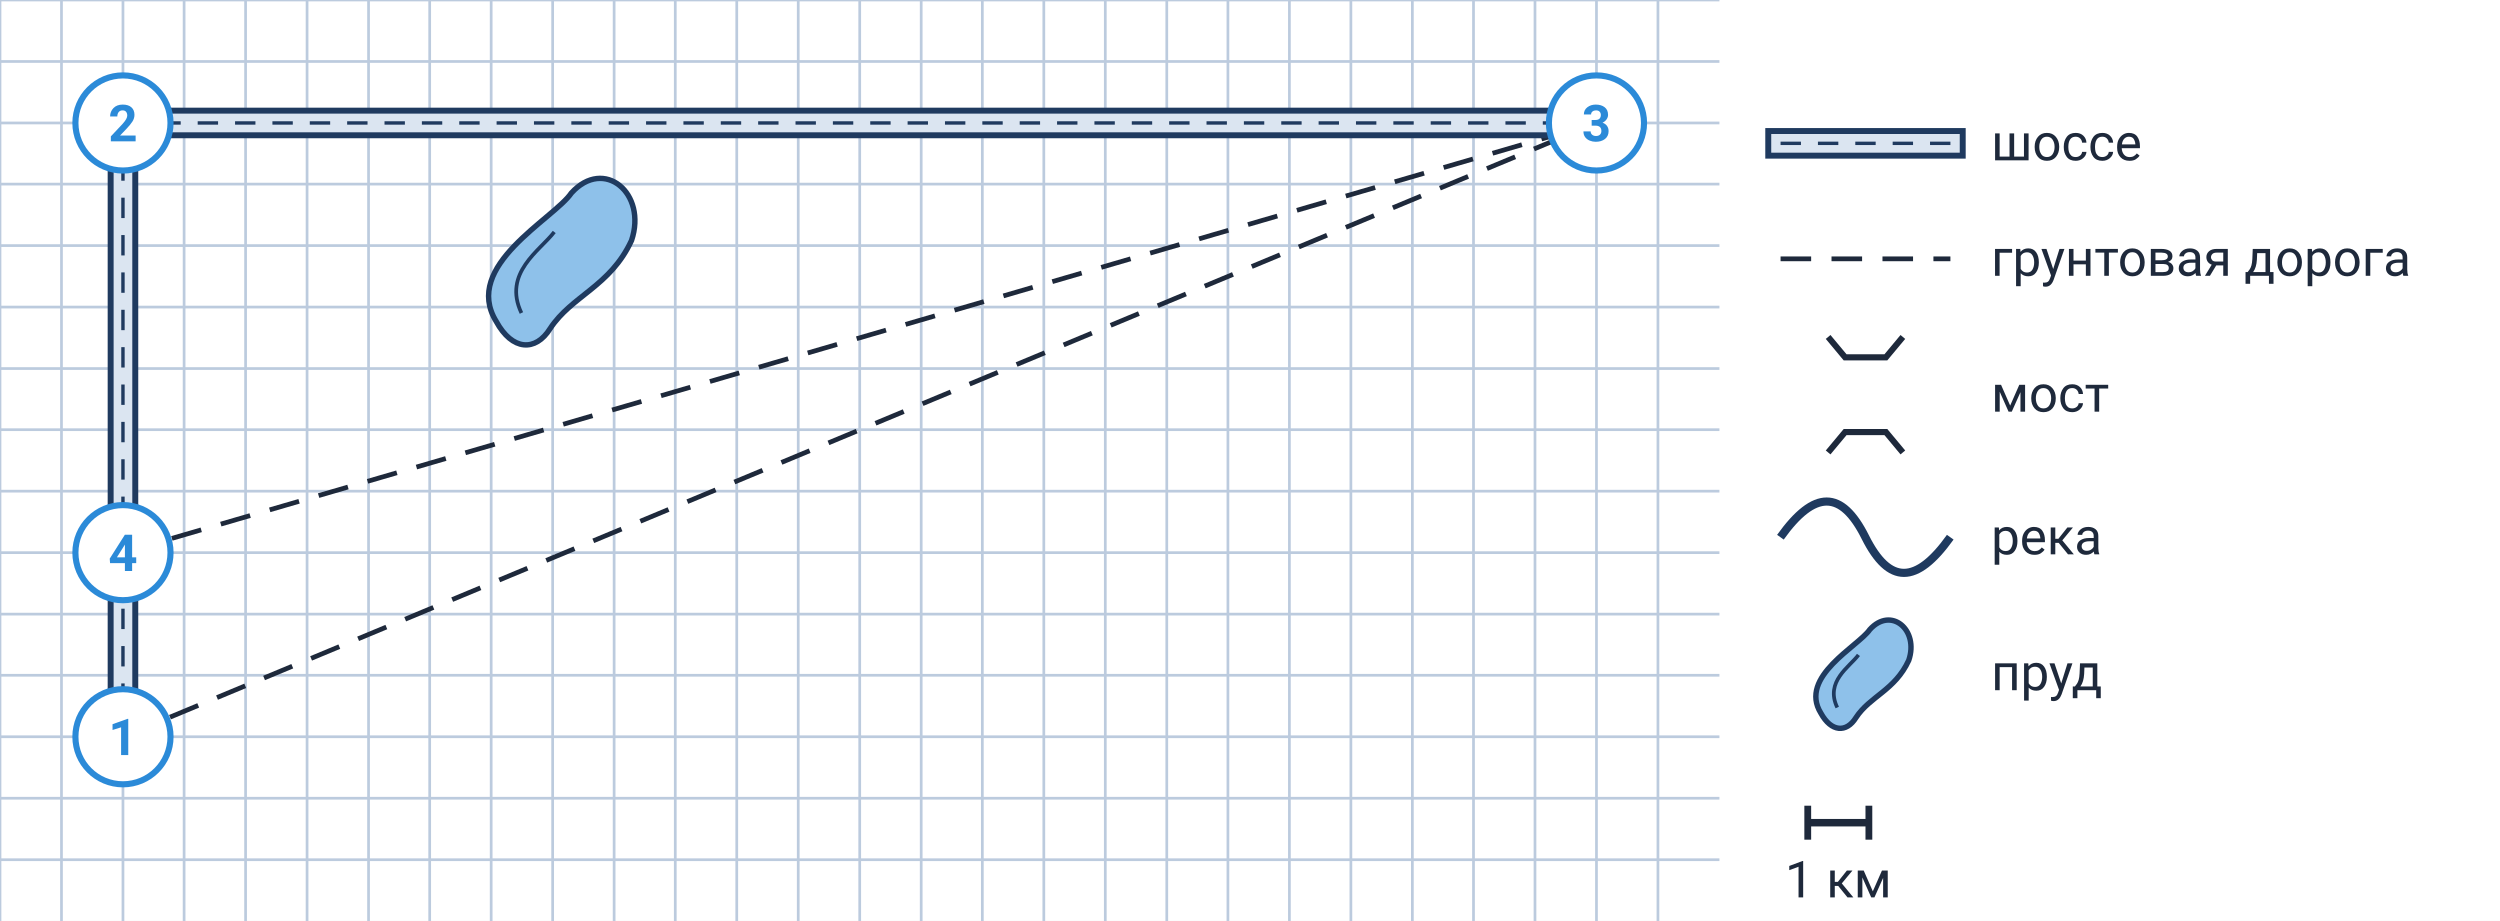
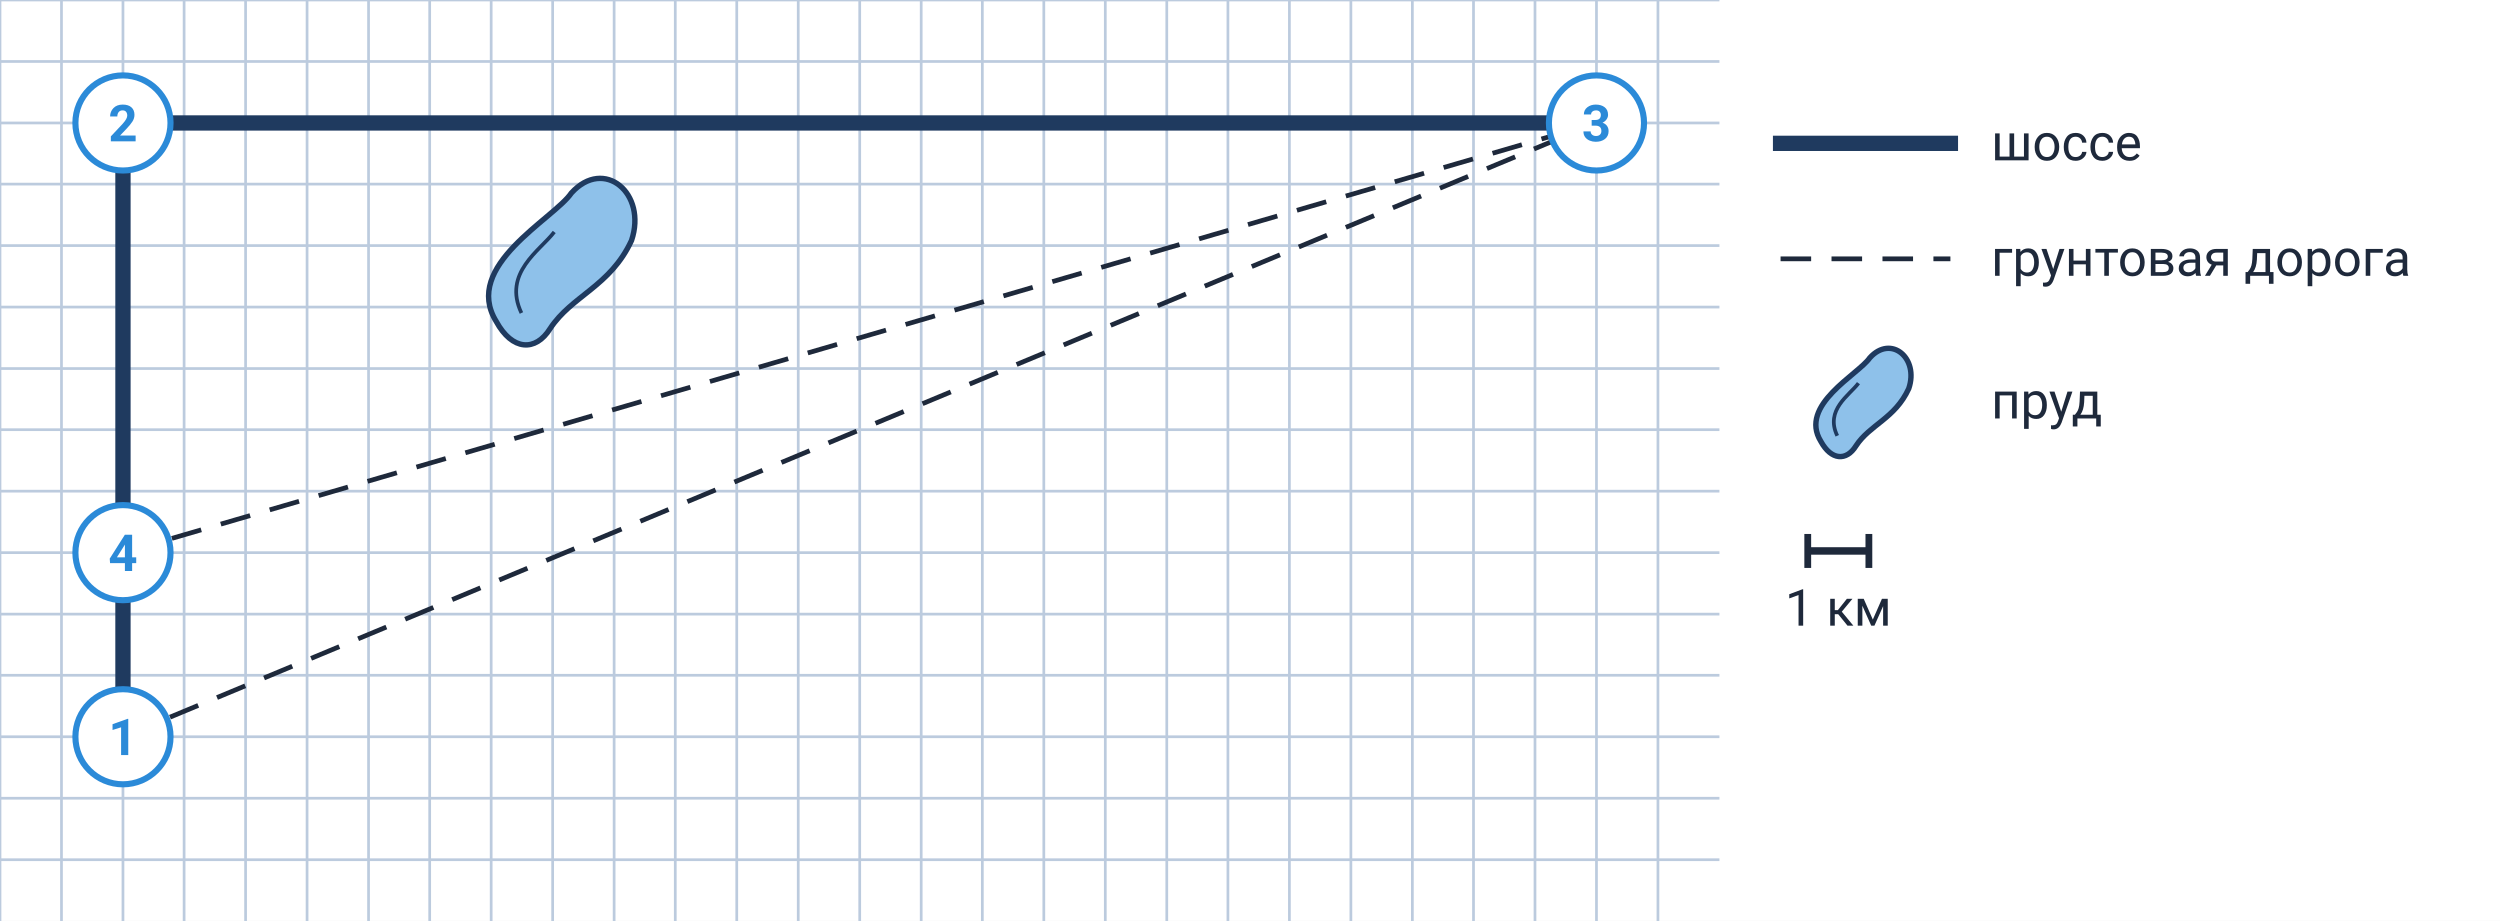
<svg xmlns="http://www.w3.org/2000/svg" viewBox="0 0 736 271" width="736" height="271">
  <rect width="736" height="271" fill="white" />
  <rect width="736" height="271" fill="white" />
  <line x1="0.0" y1="0.0" x2="0.0" y2="271.2" stroke="#bccbde" stroke-width="0.8" stroke-linecap="butt" />
  <line x1="18.1" y1="0.0" x2="18.1" y2="271.2" stroke="#bccbde" stroke-width="0.8" stroke-linecap="butt" />
  <line x1="36.2" y1="0.0" x2="36.2" y2="271.2" stroke="#bccbde" stroke-width="0.8" stroke-linecap="butt" />
  <line x1="54.2" y1="0.0" x2="54.2" y2="271.2" stroke="#bccbde" stroke-width="0.8" stroke-linecap="butt" />
  <line x1="72.3" y1="0.0" x2="72.3" y2="271.2" stroke="#bccbde" stroke-width="0.8" stroke-linecap="butt" />
  <line x1="90.4" y1="0.0" x2="90.4" y2="271.2" stroke="#bccbde" stroke-width="0.8" stroke-linecap="butt" />
  <line x1="108.5" y1="0.0" x2="108.5" y2="271.2" stroke="#bccbde" stroke-width="0.8" stroke-linecap="butt" />
  <line x1="126.5" y1="0.0" x2="126.5" y2="271.2" stroke="#bccbde" stroke-width="0.8" stroke-linecap="butt" />
  <line x1="144.6" y1="0.0" x2="144.6" y2="271.2" stroke="#bccbde" stroke-width="0.8" stroke-linecap="butt" />
  <line x1="162.7" y1="0.0" x2="162.7" y2="271.2" stroke="#bccbde" stroke-width="0.8" stroke-linecap="butt" />
  <line x1="180.8" y1="0.0" x2="180.8" y2="271.2" stroke="#bccbde" stroke-width="0.8" stroke-linecap="butt" />
  <line x1="198.8" y1="0.0" x2="198.8" y2="271.2" stroke="#bccbde" stroke-width="0.8" stroke-linecap="butt" />
  <line x1="216.9" y1="0.0" x2="216.9" y2="271.2" stroke="#bccbde" stroke-width="0.8" stroke-linecap="butt" />
  <line x1="235.0" y1="0.0" x2="235.0" y2="271.2" stroke="#bccbde" stroke-width="0.8" stroke-linecap="butt" />
  <line x1="253.1" y1="0.0" x2="253.1" y2="271.2" stroke="#bccbde" stroke-width="0.8" stroke-linecap="butt" />
  <line x1="271.2" y1="0.0" x2="271.2" y2="271.2" stroke="#bccbde" stroke-width="0.8" stroke-linecap="butt" />
  <line x1="289.2" y1="0.0" x2="289.2" y2="271.2" stroke="#bccbde" stroke-width="0.8" stroke-linecap="butt" />
  <line x1="307.3" y1="0.0" x2="307.3" y2="271.2" stroke="#bccbde" stroke-width="0.8" stroke-linecap="butt" />
  <line x1="325.4" y1="0.0" x2="325.4" y2="271.2" stroke="#bccbde" stroke-width="0.8" stroke-linecap="butt" />
  <line x1="343.5" y1="0.0" x2="343.5" y2="271.2" stroke="#bccbde" stroke-width="0.8" stroke-linecap="butt" />
  <line x1="361.5" y1="0.0" x2="361.5" y2="271.2" stroke="#bccbde" stroke-width="0.8" stroke-linecap="butt" />
  <line x1="379.6" y1="0.0" x2="379.6" y2="271.2" stroke="#bccbde" stroke-width="0.8" stroke-linecap="butt" />
  <line x1="397.7" y1="0.0" x2="397.7" y2="271.2" stroke="#bccbde" stroke-width="0.8" stroke-linecap="butt" />
  <line x1="415.8" y1="0.0" x2="415.8" y2="271.2" stroke="#bccbde" stroke-width="0.8" stroke-linecap="butt" />
  <line x1="433.8" y1="0.0" x2="433.8" y2="271.2" stroke="#bccbde" stroke-width="0.8" stroke-linecap="butt" />
  <line x1="451.9" y1="0.0" x2="451.9" y2="271.2" stroke="#bccbde" stroke-width="0.8" stroke-linecap="butt" />
  <line x1="470.0" y1="0.0" x2="470.0" y2="271.2" stroke="#bccbde" stroke-width="0.8" stroke-linecap="butt" />
  <line x1="488.1" y1="0.0" x2="488.1" y2="271.2" stroke="#bccbde" stroke-width="0.8" stroke-linecap="butt" />
  <line x1="0.0" y1="0.0" x2="506.2" y2="0.0" stroke="#bccbde" stroke-width="0.8" stroke-linecap="butt" />
  <line x1="0.0" y1="18.1" x2="506.2" y2="18.1" stroke="#bccbde" stroke-width="0.8" stroke-linecap="butt" />
  <line x1="0.0" y1="36.2" x2="506.2" y2="36.2" stroke="#bccbde" stroke-width="0.8" stroke-linecap="butt" />
  <line x1="0.0" y1="54.2" x2="506.2" y2="54.2" stroke="#bccbde" stroke-width="0.8" stroke-linecap="butt" />
  <line x1="0.0" y1="72.3" x2="506.2" y2="72.3" stroke="#bccbde" stroke-width="0.8" stroke-linecap="butt" />
  <line x1="0.0" y1="90.4" x2="506.2" y2="90.4" stroke="#bccbde" stroke-width="0.8" stroke-linecap="butt" />
  <line x1="0.0" y1="108.5" x2="506.2" y2="108.5" stroke="#bccbde" stroke-width="0.8" stroke-linecap="butt" />
  <line x1="0.0" y1="126.5" x2="506.2" y2="126.5" stroke="#bccbde" stroke-width="0.8" stroke-linecap="butt" />
  <line x1="0.0" y1="144.6" x2="506.2" y2="144.6" stroke="#bccbde" stroke-width="0.8" stroke-linecap="butt" />
  <line x1="0.0" y1="162.7" x2="506.2" y2="162.7" stroke="#bccbde" stroke-width="0.8" stroke-linecap="butt" />
  <line x1="0.0" y1="180.8" x2="506.2" y2="180.8" stroke="#bccbde" stroke-width="0.8" stroke-linecap="butt" />
  <line x1="0.0" y1="198.8" x2="506.2" y2="198.8" stroke="#bccbde" stroke-width="0.8" stroke-linecap="butt" />
  <line x1="0.0" y1="216.9" x2="506.2" y2="216.9" stroke="#bccbde" stroke-width="0.8" stroke-linecap="butt" />
  <line x1="0.0" y1="235.0" x2="506.2" y2="235.0" stroke="#bccbde" stroke-width="0.8" stroke-linecap="butt" />
  <line x1="0.0" y1="253.1" x2="506.2" y2="253.1" stroke="#bccbde" stroke-width="0.8" stroke-linecap="butt" />
  <line x1="36.2" y1="162.7" x2="470.0" y2="36.2" stroke="#1e293b" stroke-width="1.4" stroke-linecap="butt" stroke-dasharray="9 6" />
  <line x1="36.2" y1="216.9" x2="470.0" y2="36.2" stroke="#1e293b" stroke-width="1.4" stroke-linecap="butt" stroke-dasharray="9 6" />
-   <line x1="36.2" y1="36.2" x2="470.0" y2="36.2" stroke="#1f3a5f" stroke-width="9" stroke-linecap="square" />
-   <line x1="36.2" y1="36.2" x2="470.0" y2="36.2" stroke="#dbe5f1" stroke-width="5.5" stroke-linecap="square" />
-   <line x1="36.2" y1="36.2" x2="470.0" y2="36.2" stroke="#1f3a5f" stroke-width="1" stroke-linecap="butt" stroke-dasharray="6 5" />
-   <line x1="36.2" y1="36.2" x2="36.2" y2="216.9" stroke="#1f3a5f" stroke-width="9" stroke-linecap="square" />
-   <line x1="36.2" y1="36.2" x2="36.2" y2="216.9" stroke="#dbe5f1" stroke-width="5.5" stroke-linecap="square" />
-   <line x1="36.2" y1="36.2" x2="36.2" y2="216.9" stroke="#1f3a5f" stroke-width="1" stroke-linecap="butt" stroke-dasharray="6 5" />
+   <line x1="36.2" y1="36.2" x2="470.0" y2="36.2" stroke="#1f3a5f" stroke-width="4.5" stroke-linecap="square" />
+   <line x1="36.2" y1="36.2" x2="36.2" y2="216.9" stroke="#1f3a5f" stroke-width="4.5" stroke-linecap="square" />
  <g transform="translate(166.3 76.6) rotate(-35)">
    <path d="M-26.9,3.2 C-25.8,-16.1 4.3,-11.8 12.9,-15.1 C26.9,-18.3 31.2,-2.2 19.4,6.5 C6.5,14.0 -4.3,9.7 -15.1,14.0 C-22.6,17.2 -28.0,12.9 -26.9,3.2Z" fill="#8ec1ea" stroke="#1f3a5f" stroke-width="1.6" />
    <path d="M-19.4,5.4 C-17.2,-7.5 -4.3,-6.5 2.2,-8.6" fill="none" stroke="#1f3a5f" stroke-width="1.1" />
  </g>
  <circle cx="36.2" cy="216.9" r="14" fill="white" stroke="#2b8ad8" stroke-width="1.8" />
  <text x="36.2" y="222.3" font-size="15" text-anchor="middle" fill="#2b8ad8" font-weight="bold" font-family="-apple-system,Segoe UI,Roboto,Arial,sans-serif">1</text>
  <circle cx="36.2" cy="162.7" r="14" fill="white" stroke="#2b8ad8" stroke-width="1.8" />
  <text x="36.2" y="168.1" font-size="15" text-anchor="middle" fill="#2b8ad8" font-weight="bold" font-family="-apple-system,Segoe UI,Roboto,Arial,sans-serif">4</text>
  <circle cx="36.2" cy="36.2" r="14" fill="white" stroke="#2b8ad8" stroke-width="1.8" />
  <text x="36.2" y="41.6" font-size="15" text-anchor="middle" fill="#2b8ad8" font-weight="bold" font-family="-apple-system,Segoe UI,Roboto,Arial,sans-serif">2</text>
  <circle cx="470.0" cy="36.2" r="14" fill="white" stroke="#2b8ad8" stroke-width="1.8" />
  <text x="470.0" y="41.6" font-size="15" text-anchor="middle" fill="#2b8ad8" font-weight="bold" font-family="-apple-system,Segoe UI,Roboto,Arial,sans-serif">3</text>
-   <line x1="524.2" y1="42.2" x2="574.2" y2="42.2" stroke="#1f3a5f" stroke-width="9" stroke-linecap="square" />
-   <line x1="524.2" y1="42.2" x2="574.2" y2="42.2" stroke="#dbe5f1" stroke-width="5.5" stroke-linecap="square" />
-   <line x1="524.2" y1="42.2" x2="574.2" y2="42.2" stroke="#1f3a5f" stroke-width="1" stroke-linecap="butt" stroke-dasharray="6 5" />
+   <line x1="524.2" y1="42.2" x2="574.2" y2="42.2" stroke="#1f3a5f" stroke-width="4.5" stroke-linecap="square" />
  <text x="586.2" y="47.2" font-size="15" text-anchor="start" fill="#1e293b" font-weight="normal" font-family="-apple-system,Segoe UI,Roboto,Arial,sans-serif">шоссе</text>
  <line x1="524.2" y1="76.2" x2="574.2" y2="76.2" stroke="#1e293b" stroke-width="1.4" stroke-linecap="butt" stroke-dasharray="9 6" />
  <text x="586.2" y="81.2" font-size="15" text-anchor="start" fill="#1e293b" font-weight="normal" font-family="-apple-system,Segoe UI,Roboto,Arial,sans-serif">грунтовая дорога</text>
-   <path d="M538.2,99.2 L543.2,105.2 L555.2,105.2 L560.2,99.2" fill="none" stroke="#1e293b" stroke-width="1.8" />
-   <path d="M538.2,133.2 L543.2,127.2 L555.2,127.2 L560.2,133.2" fill="none" stroke="#1e293b" stroke-width="1.8" />
-   <text x="586.2" y="121.2" font-size="15" text-anchor="start" fill="#1e293b" font-weight="normal" font-family="-apple-system,Segoe UI,Roboto,Arial,sans-serif">мост</text>
-   <path d="M524.154,158.154 c10,-14 18,-14 25,0 s15,14 25,0" fill="none" stroke="#1f3a5f" stroke-width="2.4" />
-   <text x="586.2" y="163.2" font-size="15" text-anchor="start" fill="#1e293b" font-weight="normal" font-family="-apple-system,Segoe UI,Roboto,Arial,sans-serif">река</text>
-   <g transform="translate(549.2 198.2) rotate(-35)">
+   <g transform="translate(549.2 118.2) rotate(-35)">
    <path d="M-17.5,2.1 C-16.8,-10.5 2.8,-7.7 8.4,-9.8 C17.5,-11.9 20.3,-1.4 12.6,4.2 C4.2,9.1 -2.8,6.3 -9.8,9.1 C-14.7,11.2 -18.2,8.4 -17.5,2.1Z" fill="#8ec1ea" stroke="#1f3a5f" stroke-width="1.6" />
    <path d="M-12.6,3.5 C-11.2,-4.9 -2.8,-4.2 1.4,-5.6" fill="none" stroke="#1f3a5f" stroke-width="1.1" />
  </g>
-   <text x="586.2" y="203.2" font-size="15" text-anchor="start" fill="#1e293b" font-weight="normal" font-family="-apple-system,Segoe UI,Roboto,Arial,sans-serif">пруд</text>
-   <line x1="532.2" y1="242.2" x2="550.2" y2="242.2" stroke="#1e293b" stroke-width="2.2" stroke-linecap="butt" />
-   <line x1="532.2" y1="237.2" x2="532.2" y2="247.2" stroke="#1e293b" stroke-width="2" stroke-linecap="butt" />
-   <line x1="550.2" y1="237.2" x2="550.2" y2="247.2" stroke="#1e293b" stroke-width="2" stroke-linecap="butt" />
-   <text x="541.2" y="264.2" font-size="15" text-anchor="middle" fill="#1e293b" font-weight="normal" font-family="-apple-system,Segoe UI,Roboto,Arial,sans-serif">1 км</text>
+   <text x="586.2" y="123.2" font-size="15" text-anchor="start" fill="#1e293b" font-weight="normal" font-family="-apple-system,Segoe UI,Roboto,Arial,sans-serif">пруд</text>
+   <line x1="532.2" y1="162.2" x2="550.2" y2="162.2" stroke="#1e293b" stroke-width="2.2" stroke-linecap="butt" />
+   <line x1="532.2" y1="157.2" x2="532.2" y2="167.2" stroke="#1e293b" stroke-width="2" stroke-linecap="butt" />
+   <line x1="550.2" y1="157.2" x2="550.2" y2="167.2" stroke="#1e293b" stroke-width="2" stroke-linecap="butt" />
+   <text x="541.2" y="184.2" font-size="15" text-anchor="middle" fill="#1e293b" font-weight="normal" font-family="-apple-system,Segoe UI,Roboto,Arial,sans-serif">1 км</text>
</svg>
